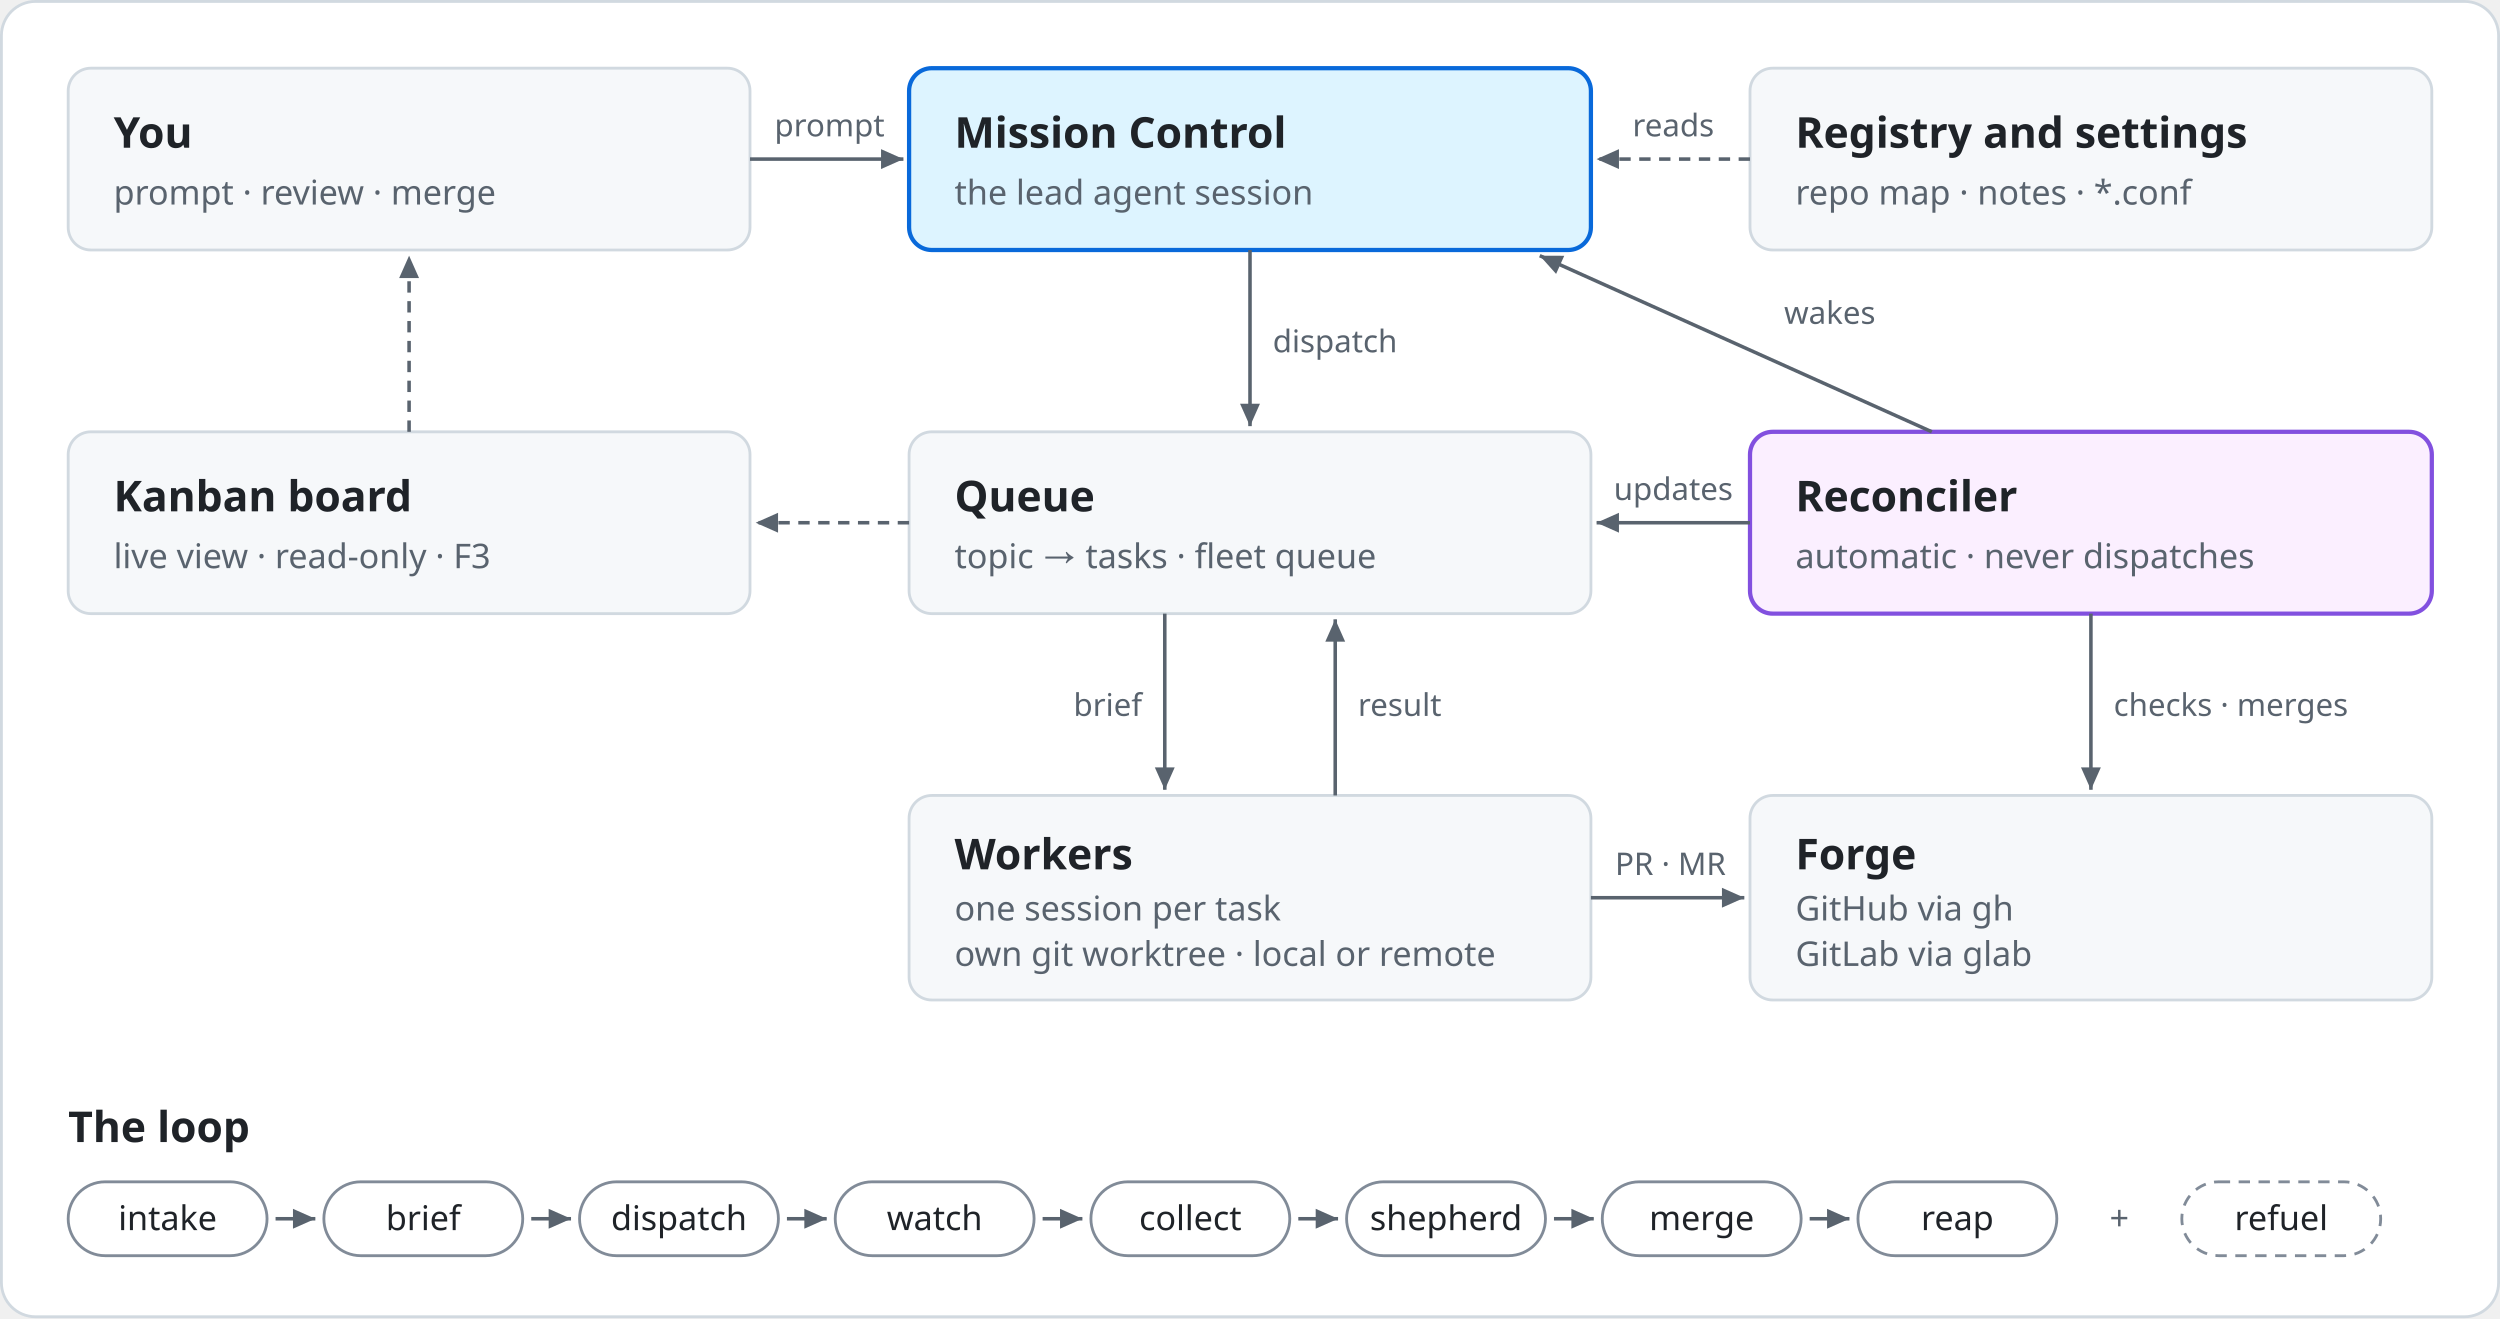
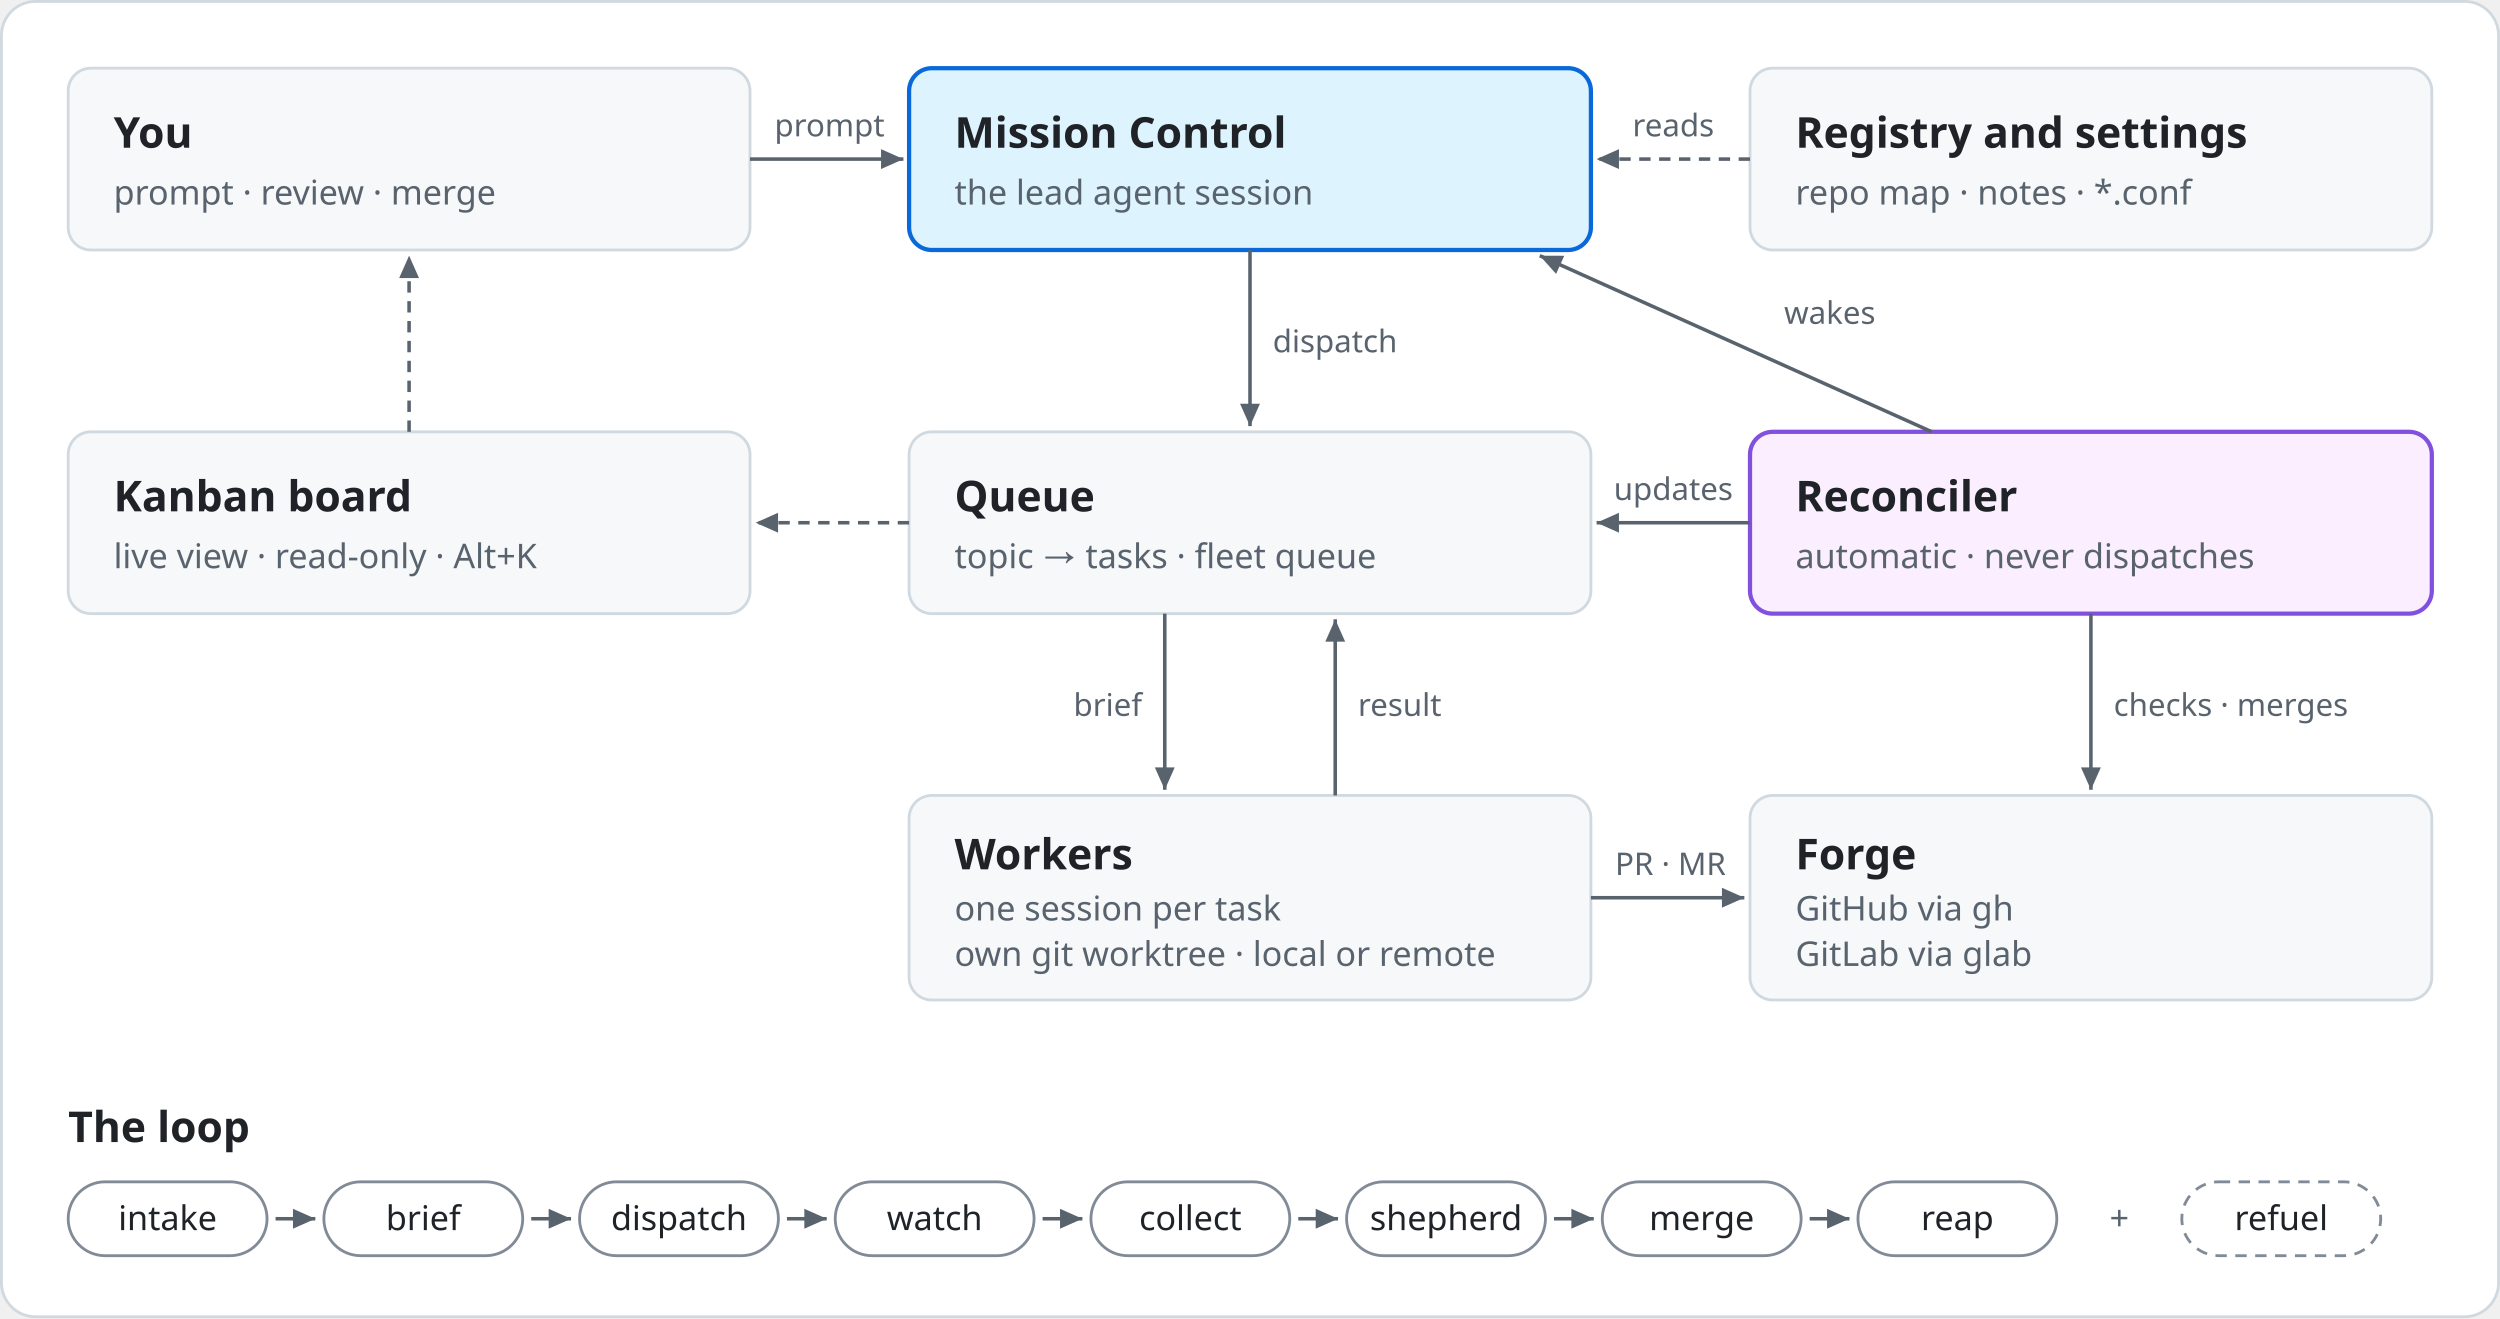
<svg xmlns="http://www.w3.org/2000/svg" viewBox="0 0 880 464" width="880" height="464" role="img" aria-labelledby="title desc">
  <style>
    .bg { fill: #ffffff; stroke: #d1d9e0; }
    .box { fill: #f6f8fa; stroke: #d1d9e0; }
    .lead { fill: #ddf4ff; stroke: #0969da; stroke-width: 1.5; }
    .rec { fill: #fbefff; stroke: #8250df; stroke-width: 1.5; }
    .pill { fill: #ffffff; stroke: #818b98; }
    text { fill: #1f2328; font-family: -apple-system, BlinkMacSystemFont, "Segoe UI", "Noto Sans", Helvetica, Arial, sans-serif; font-size: 12px; }
    .t { font-size: 15px; font-weight: 600; }
    .s { fill: #59636e; }
    .l { fill: #59636e; font-size: 11px; }
    .c { text-anchor: middle; }
    .e { text-anchor: end; }
    .ln { stroke: #59636e; stroke-width: 1.25; fill: none; }
    .dash { stroke-dasharray: 4 3; }
    .ah { fill: #59636e; }
    @media (prefers-color-scheme: dark) {
      .bg { fill: #0d1117; stroke: #3d444d; }
      .box { fill: #151b23; stroke: #3d444d; }
      .lead { fill: #0f2744; stroke: #4493f8; }
      .rec { fill: #231a3a; stroke: #ab7df8; }
      .pill { fill: #0d1117; stroke: #656c76; }
      text { fill: #f0f6fc; }
      .s, .l { fill: #9198a1; }
      .ln { stroke: #9198a1; }
      .ah { fill: #9198a1; }
    }
  </style>
  <defs>
    <marker id="a" viewBox="0 0 10 10" refX="9" refY="5" markerWidth="7" markerHeight="7" orient="auto-start-reverse">
      <path class="ah" d="M0,1 L9,5 L0,9 z" />
    </marker>
  </defs>
  <rect class="bg" x="0.5" y="0.5" width="879" height="463" rx="12" />
  <rect class="box" x="24" y="24" width="240" height="64" rx="8" />
  <text class="t" x="40" y="52">You</text>
  <text class="s" x="40" y="72">prompt · review · merge</text>
  <rect class="lead" x="320" y="24" width="240" height="64" rx="8" />
  <text class="t" x="336" y="52">Mission Control</text>
  <text class="s" x="336" y="72">the lead agent session</text>
  <rect class="box" x="616" y="24" width="240" height="64" rx="8" />
  <text class="t" x="632" y="52">Registry and settings</text>
  <text class="s" x="632" y="72">repo map · notes · *.conf</text>
  <rect class="box" x="24" y="152" width="240" height="64" rx="8" />
  <text class="t" x="40" y="180">Kanban board</text>
-   <text class="s" x="40" y="200">live view · read-only · F3</text>
+   <text class="s" x="40" y="200">live view · read-only · Alt+K</text>
  <rect class="box" x="320" y="152" width="240" height="64" rx="8" />
  <text class="t" x="336" y="180">Queue</text>
  <text class="s" x="336" y="200">topic → tasks · fleet queue</text>
  <rect class="rec" x="616" y="152" width="240" height="64" rx="8" />
  <text class="t" x="632" y="180">Reconciler</text>
  <text class="s" x="632" y="200">automatic · never dispatches</text>
  <rect class="box" x="320" y="280" width="240" height="72" rx="8" />
  <text class="t" x="336" y="306">Workers</text>
  <text class="s" x="336" y="324">one session per task</text>
  <text class="s" x="336" y="340">own git worktree · local or remote</text>
  <rect class="box" x="616" y="280" width="240" height="72" rx="8" />
  <text class="t" x="632" y="306">Forge</text>
  <text class="s" x="632" y="324">GitHub via gh</text>
  <text class="s" x="632" y="340">GitLab via glab</text>
  <line class="ln" x1="264" y1="56" x2="318" y2="56" marker-end="url(#a)" />
  <text class="l c" x="292" y="48">prompt</text>
  <line class="ln dash" x1="616" y1="56" x2="562" y2="56" marker-end="url(#a)" />
  <text class="l c" x="589" y="48">reads</text>
  <line class="ln dash" x1="144" y1="152" x2="144" y2="90" marker-end="url(#a)" />
  <line class="ln dash" x1="320" y1="184" x2="266" y2="184" marker-end="url(#a)" />
  <line class="ln" x1="440" y1="88" x2="440" y2="150" marker-end="url(#a)" />
  <text class="l" x="448" y="124">dispatch</text>
  <line class="ln" x1="616" y1="184" x2="562" y2="184" marker-end="url(#a)" />
  <text class="l c" x="589" y="176">updates</text>
  <line class="ln" x1="680" y1="152" x2="542" y2="90" marker-end="url(#a)" />
  <text class="l" x="628" y="114">wakes</text>
  <line class="ln" x1="410" y1="216" x2="410" y2="278" marker-end="url(#a)" />
  <text class="l e" x="402" y="252">brief</text>
  <line class="ln" x1="470" y1="280" x2="470" y2="218" marker-end="url(#a)" />
  <text class="l" x="478" y="252">result</text>
  <line class="ln" x1="560" y1="316" x2="614" y2="316" marker-end="url(#a)" />
  <text class="l c" x="588" y="308">PR · MR</text>
  <line class="ln" x1="736" y1="216" x2="736" y2="278" marker-end="url(#a)" />
  <text class="l" x="744" y="252">checks · merges</text>
  <text class="t" x="24" y="402">The loop</text>
  <rect class="pill" x="24" y="416" width="70" height="26" rx="13" />
  <text class="c" x="59" y="433">intake</text>
  <rect class="pill" x="114" y="416" width="70" height="26" rx="13" />
  <text class="c" x="149" y="433">brief</text>
  <rect class="pill" x="204" y="416" width="70" height="26" rx="13" />
  <text class="c" x="239" y="433">dispatch</text>
  <rect class="pill" x="294" y="416" width="70" height="26" rx="13" />
  <text class="c" x="329" y="433">watch</text>
  <rect class="pill" x="384" y="416" width="70" height="26" rx="13" />
  <text class="c" x="419" y="433">collect</text>
  <rect class="pill" x="474" y="416" width="70" height="26" rx="13" />
  <text class="c" x="509" y="433">shepherd</text>
  <rect class="pill" x="564" y="416" width="70" height="26" rx="13" />
  <text class="c" x="599" y="433">merge</text>
  <rect class="pill" x="654" y="416" width="70" height="26" rx="13" />
  <text class="c" x="689" y="433">reap</text>
  <line class="ln" x1="97" y1="429" x2="111" y2="429" marker-end="url(#a)" />
  <line class="ln" x1="187" y1="429" x2="201" y2="429" marker-end="url(#a)" />
  <line class="ln" x1="277" y1="429" x2="291" y2="429" marker-end="url(#a)" />
  <line class="ln" x1="367" y1="429" x2="381" y2="429" marker-end="url(#a)" />
  <line class="ln" x1="457" y1="429" x2="471" y2="429" marker-end="url(#a)" />
  <line class="ln" x1="547" y1="429" x2="561" y2="429" marker-end="url(#a)" />
  <line class="ln" x1="637" y1="429" x2="651" y2="429" marker-end="url(#a)" />
  <text class="s c" x="746" y="433">+</text>
  <rect class="pill dash" x="768" y="416" width="70" height="26" rx="13" />
  <text class="c" x="803" y="433">refuel</text>
</svg>
